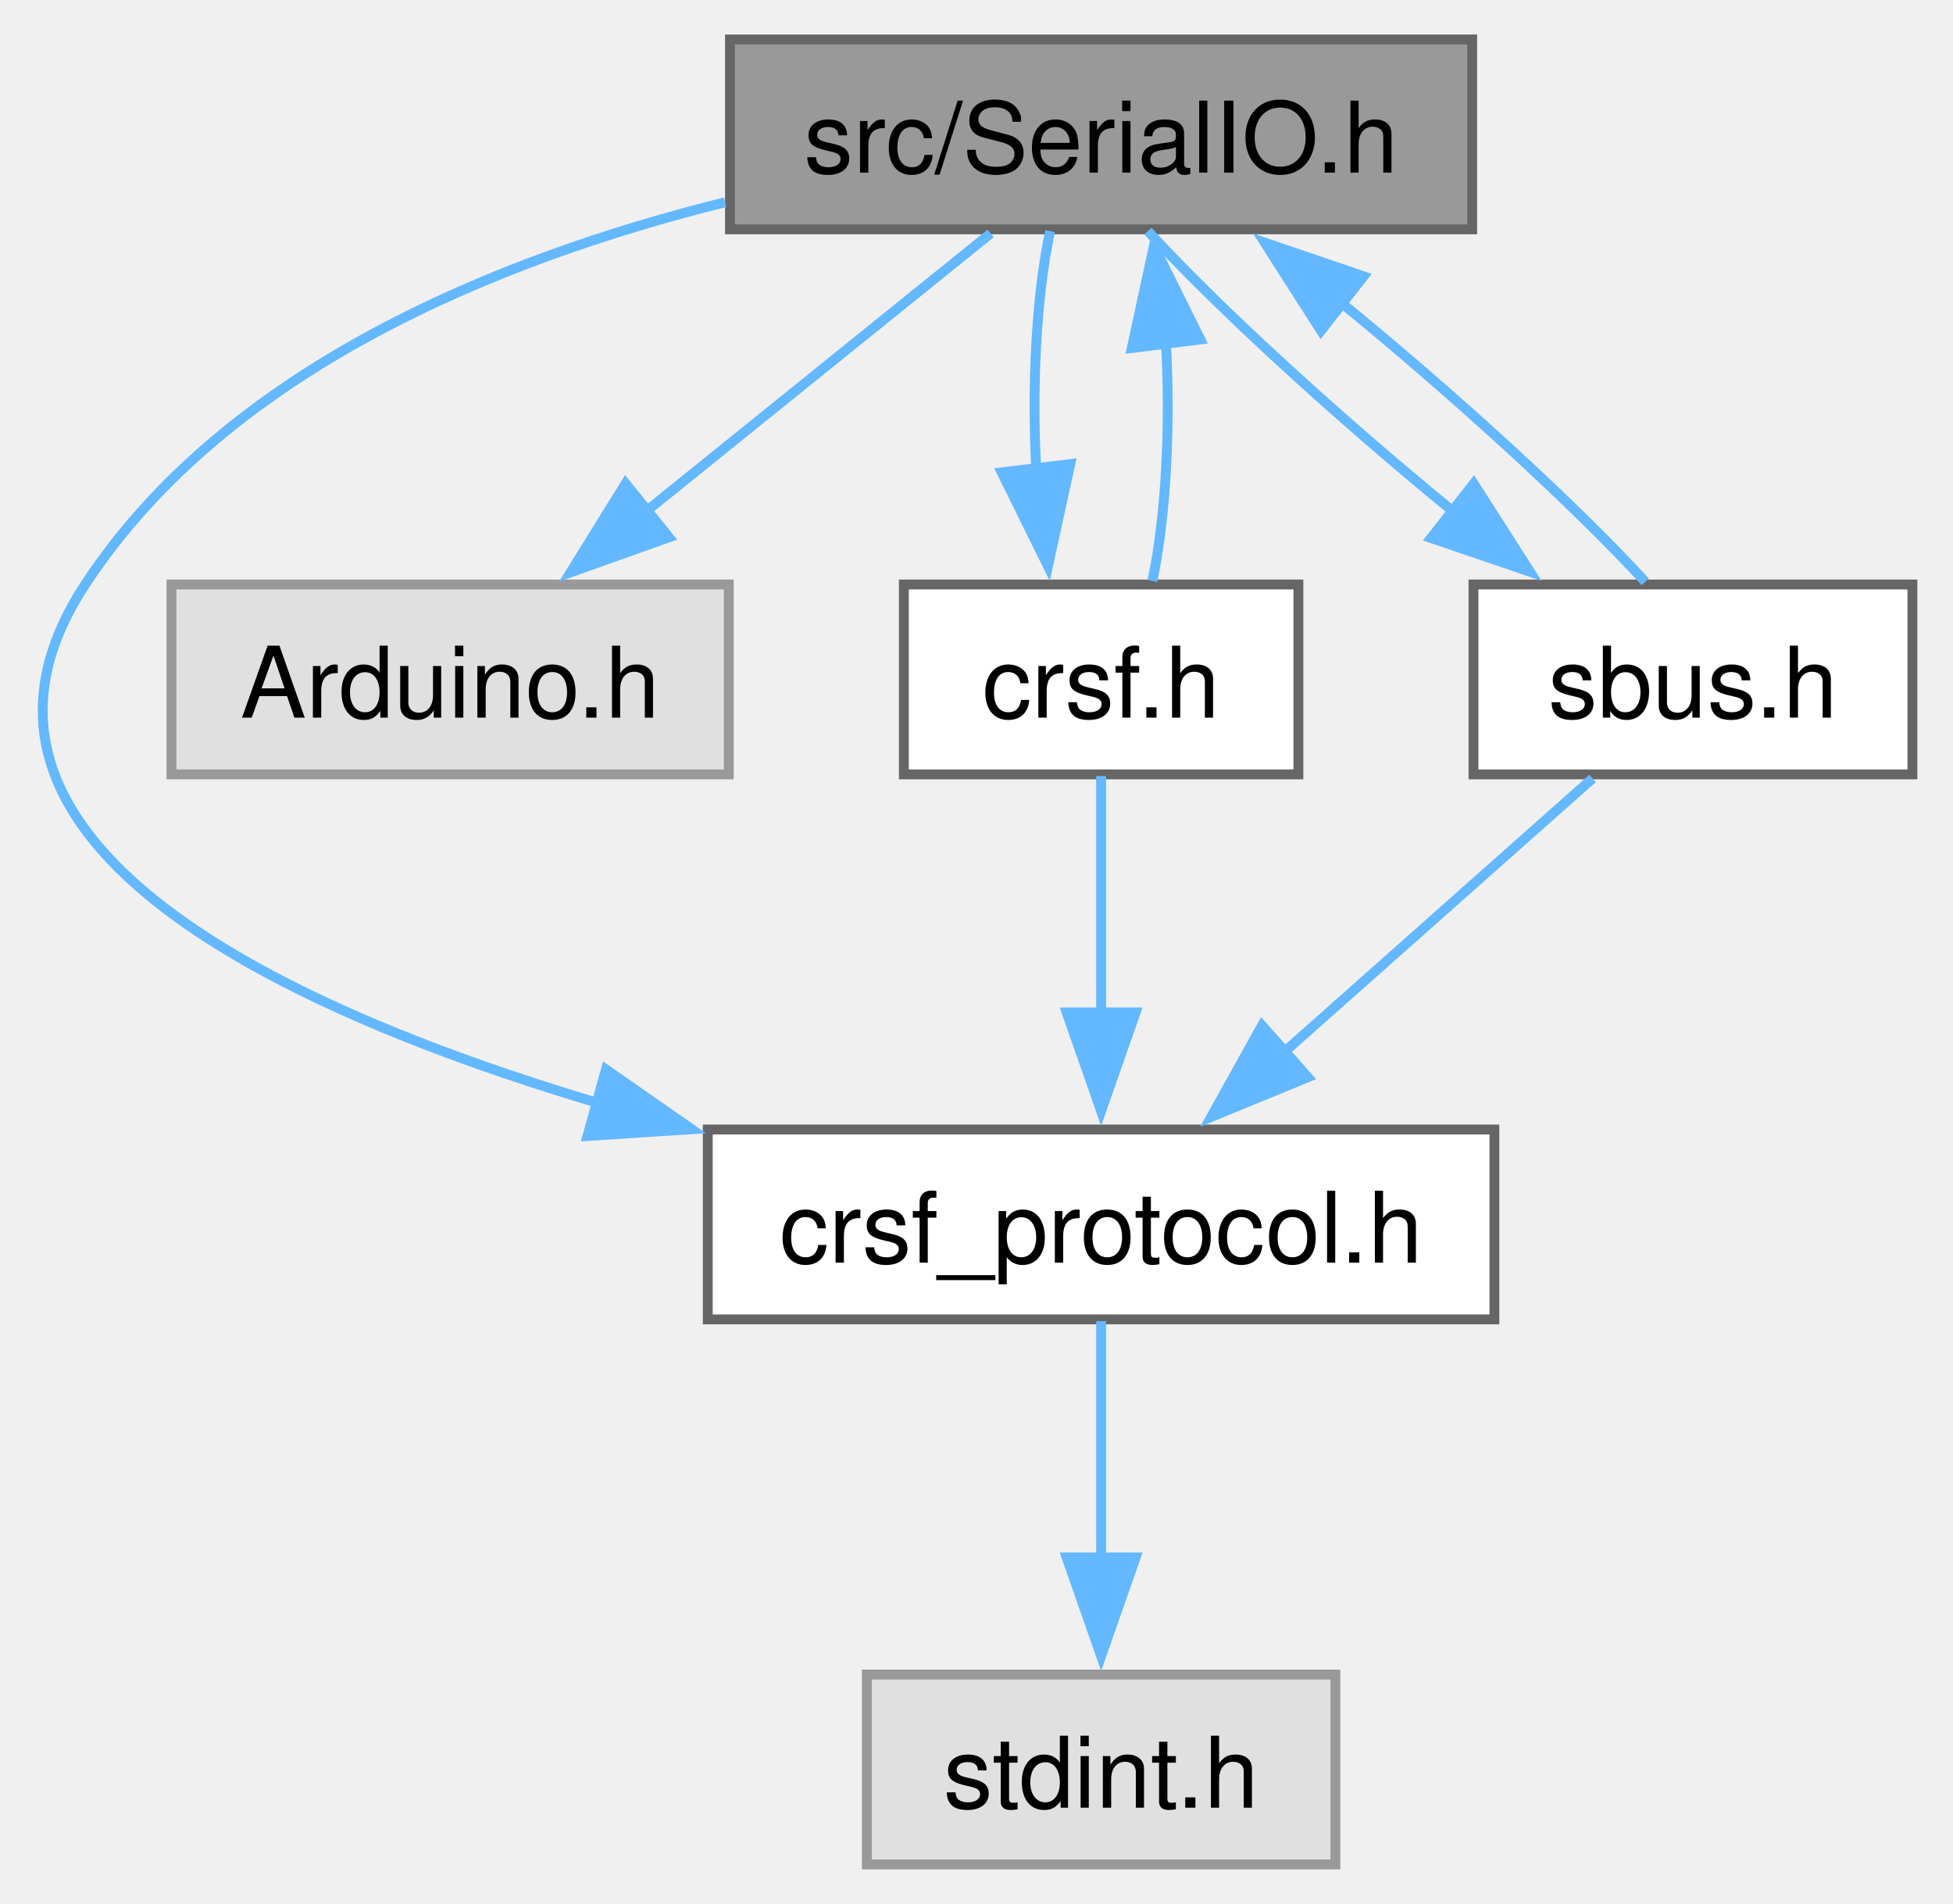
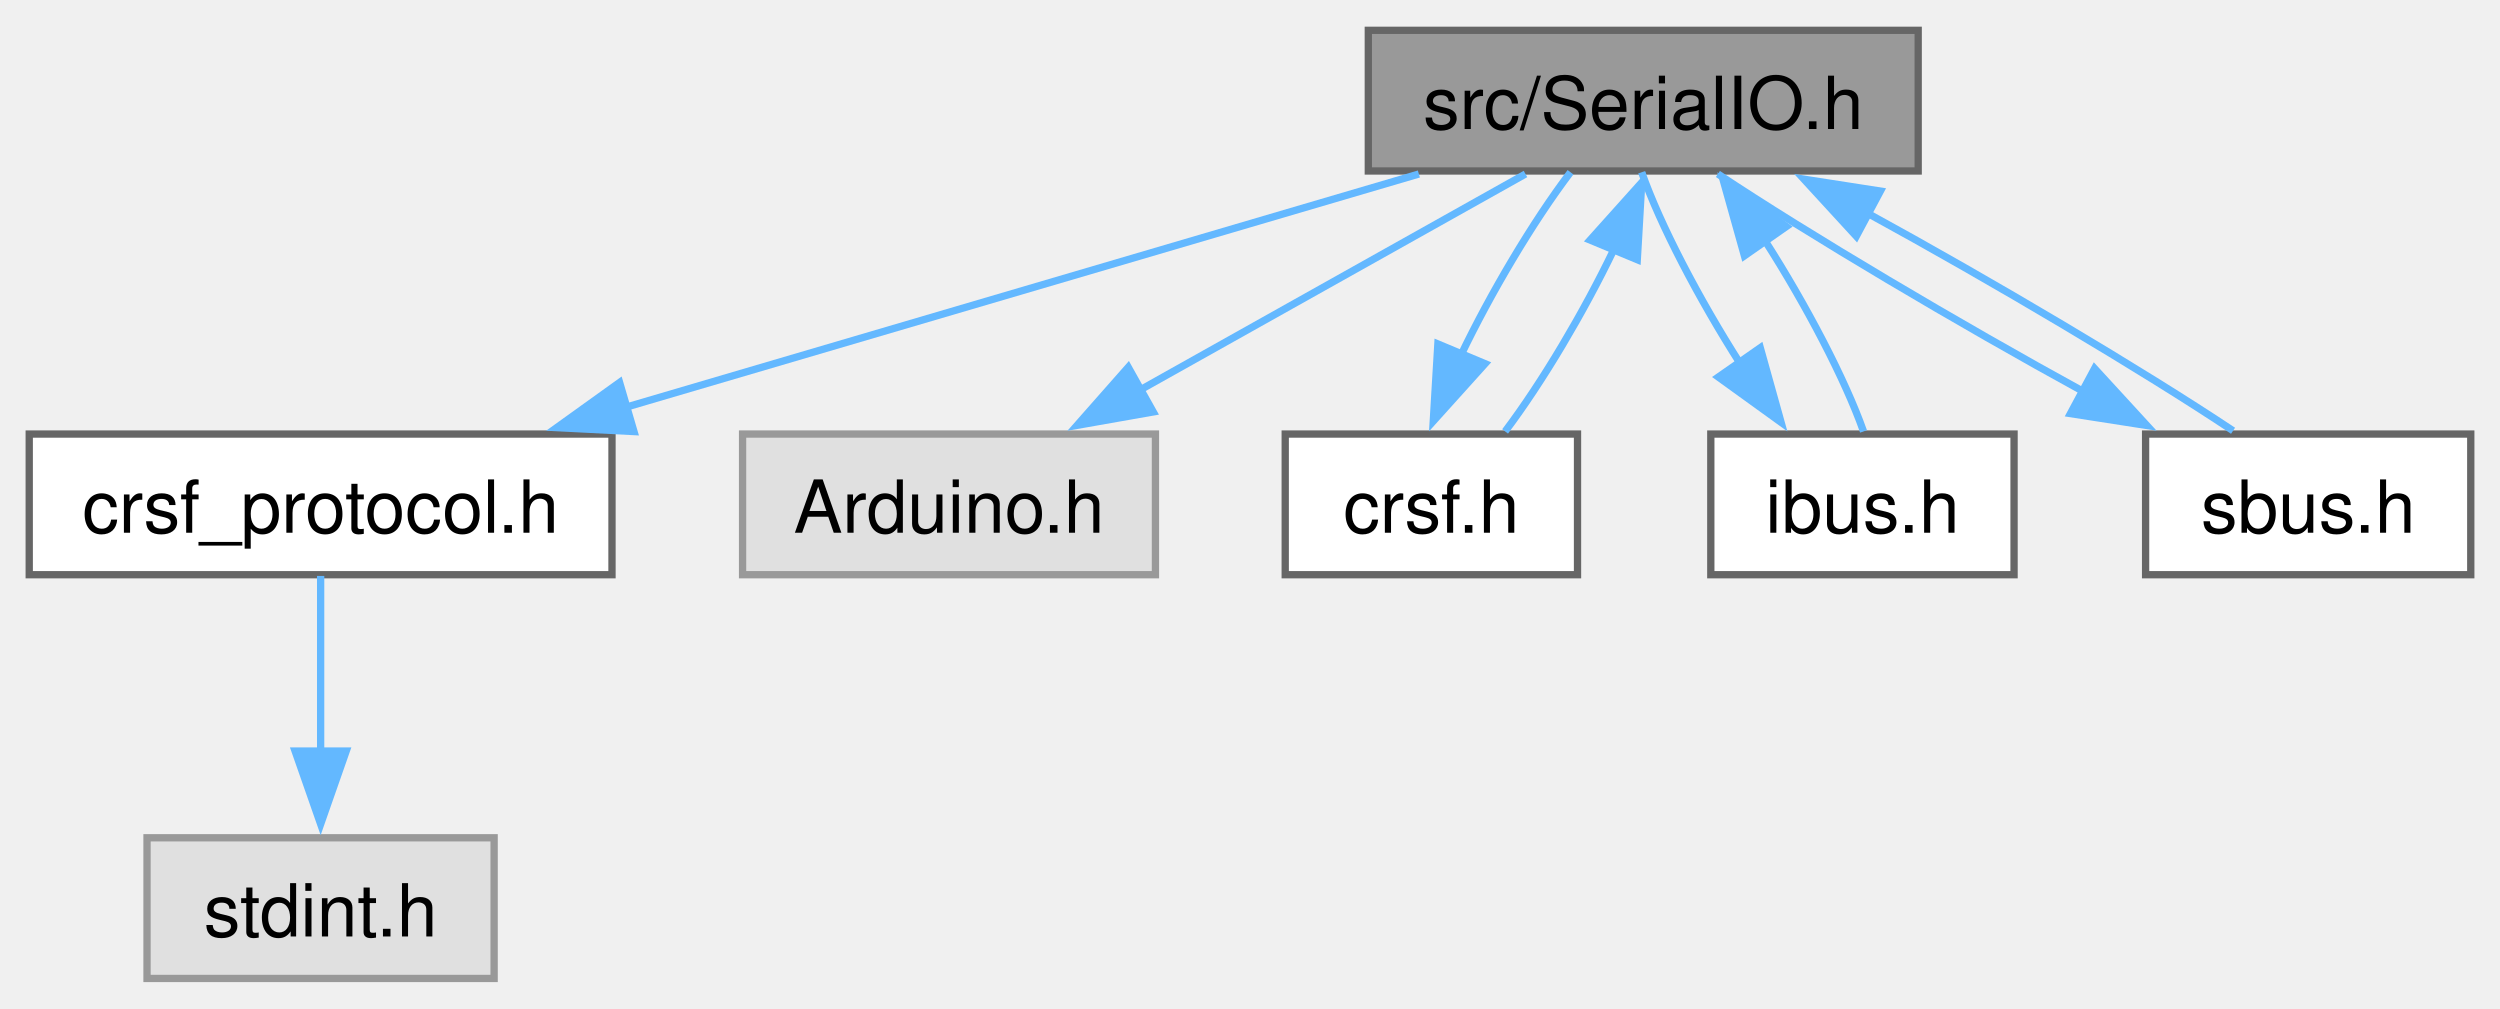
- <svg xmlns="http://www.w3.org/2000/svg" xmlns:xlink="http://www.w3.org/1999/xlink" width="198pt" height="193pt" viewBox="0.00 0.00 197.77 193.00">
-   <g id="graph0" class="graph" transform="scale(1 1) rotate(0) translate(4 189)">
+ <svg xmlns="http://www.w3.org/2000/svg" xmlns:xlink="http://www.w3.org/1999/xlink" width="342pt" height="138pt" viewBox="0.00 0.00 342.12 137.75">
+   <g id="graph0" class="graph" transform="scale(1 1) rotate(0) translate(4 133.75)">
    <g id="Node000001" class="node">
      <g id="a_Node000001">
        <a xlink:title="Header file for serial input/output (IO) functionality.">
-           <polygon fill="#999999" stroke="#666666" points="145.14,-185 69.89,-185 69.89,-165.75 145.14,-165.75 145.14,-185" />
-           <text text-anchor="middle" x="107.52" y="-171.5" font-family="Helvetica,sans-Serif" font-size="10.00">src/SerialIO.h</text>
+           <polygon fill="#999999" stroke="#666666" points="258.5,-129.75 183.25,-129.75 183.25,-110.5 258.5,-110.5 258.5,-129.75" />
+           <text text-anchor="middle" x="220.88" y="-116.25" font-family="Helvetica,sans-Serif" font-size="10.00">src/SerialIO.h</text>
        </a>
      </g>
    </g>
    <g id="Node000002" class="node">
      <g id="a_Node000002">
        <a xlink:href="crsf__protocol_8h.html" target="_top" xlink:title="Header file for the CRSF protocol implementation.">
-           <polygon fill="white" stroke="#666666" points="147.39,-74.5 67.64,-74.5 67.64,-55.25 147.39,-55.25 147.39,-74.5" />
-           <text text-anchor="middle" x="107.52" y="-61" font-family="Helvetica,sans-Serif" font-size="10.00">crsf_protocol.h</text>
+           <polygon fill="white" stroke="#666666" points="79.75,-74.5 0,-74.5 0,-55.25 79.75,-55.25 79.75,-74.5" />
+           <text text-anchor="middle" x="39.88" y="-61" font-family="Helvetica,sans-Serif" font-size="10.00">crsf_protocol.h</text>
        </a>
      </g>
    </g>
    <g id="edge1_Node000001_Node000002" class="edge">
      <g id="a_edge1_Node000001_Node000002">
        <a xlink:title=" ">
-           <path fill="none" stroke="#63b8ff" d="M69.4,-168.5C46.4,-162.78 18.85,-151.58 4.52,-129.75 -12.21,-104.28 22.96,-87.18 56.65,-77.14" />
-           <polygon fill="#63b8ff" stroke="#63b8ff" points="57.32,-80.59 66.01,-74.53 55.44,-73.84 57.32,-80.59" />
+           <path fill="none" stroke="#63b8ff" d="M190.17,-110.09C160.27,-101.29 114.6,-87.86 81.45,-78.11" />
+           <polygon fill="#63b8ff" stroke="#63b8ff" points="82.76,-74.84 72.18,-75.38 80.79,-81.56 82.76,-74.84" />
        </a>
      </g>
    </g>
    <g id="Node000004" class="node">
      <g id="a_Node000004">
        <a xlink:title=" ">
-           <polygon fill="#e0e0e0" stroke="#999999" points="69.77,-129.75 13.27,-129.75 13.27,-110.5 69.77,-110.5 69.77,-129.75" />
-           <text text-anchor="middle" x="41.52" y="-116.25" font-family="Helvetica,sans-Serif" font-size="10.00">Arduino.h</text>
+           <polygon fill="#e0e0e0" stroke="#999999" points="154.12,-74.5 97.62,-74.5 97.62,-55.25 154.12,-55.25 154.12,-74.5" />
+           <text text-anchor="middle" x="125.88" y="-61" font-family="Helvetica,sans-Serif" font-size="10.00">Arduino.h</text>
        </a>
      </g>
    </g>
    <g id="edge3_Node000001_Node000004" class="edge">
      <g id="a_edge3_Node000001_Node000004">
        <a xlink:title=" ">
-           <path fill="none" stroke="#63b8ff" d="M96.32,-165.34C86.78,-157.65 72.84,-146.4 61.41,-137.18" />
-           <polygon fill="#63b8ff" stroke="#63b8ff" points="63.71,-134.53 53.73,-130.98 59.31,-139.98 63.71,-134.53" />
+           <path fill="none" stroke="#63b8ff" d="M204.76,-110.09C190.29,-101.98 168.8,-89.93 151.89,-80.46" />
+           <polygon fill="#63b8ff" stroke="#63b8ff" points="153.82,-77.53 143.39,-75.69 150.4,-83.64 153.82,-77.53" />
        </a>
      </g>
    </g>
    <g id="Node000005" class="node">
      <g id="a_Node000005">
        <a xlink:href="crsf_8h.html" target="_top" xlink:title="Header file for the CRSF protocol implementation.">
-           <polygon fill="white" stroke="#666666" points="127.52,-129.75 87.52,-129.75 87.52,-110.5 127.52,-110.5 127.52,-129.75" />
-           <text text-anchor="middle" x="107.52" y="-116.25" font-family="Helvetica,sans-Serif" font-size="10.00">crsf.h</text>
+           <polygon fill="white" stroke="#666666" points="211.88,-74.5 171.88,-74.5 171.88,-55.25 211.88,-55.25 211.88,-74.5" />
+           <text text-anchor="middle" x="191.88" y="-61" font-family="Helvetica,sans-Serif" font-size="10.00">crsf.h</text>
        </a>
      </g>
    </g>
    <g id="edge4_Node000001_Node000005" class="edge">
      <g id="a_edge4_Node000001_Node000005">
        <a xlink:title=" ">
-           <path fill="none" stroke="#63b8ff" d="M102.35,-165.58C100.94,-158.99 100.47,-149.71 100.95,-141.32" />
-           <polygon fill="#63b8ff" stroke="#63b8ff" points="104.39,-141.96 102.13,-131.61 97.44,-141.12 104.39,-141.96" />
+           <path fill="none" stroke="#63b8ff" d="M210.92,-110.33C205.75,-103.51 200.01,-93.81 195.88,-85.2" />
+           <polygon fill="#63b8ff" stroke="#63b8ff" points="199.23,-84.13 192.14,-76.26 192.77,-86.83 199.23,-84.13" />
        </a>
      </g>
    </g>
    <g id="Node000006" class="node">
      <g id="a_Node000006">
-         <a xlink:href="sbus_8h.html" target="_top" xlink:title="Header file for the SBUS protocol implementation.">
-           <polygon fill="white" stroke="#666666" points="189.77,-129.75 145.27,-129.75 145.27,-110.5 189.77,-110.5 189.77,-129.75" />
-           <text text-anchor="middle" x="167.52" y="-116.25" font-family="Helvetica,sans-Serif" font-size="10.00">sbus.h</text>
+         <a xlink:href="ibus_8h.html" target="_top" xlink:title="Header file for the Ibus protocol implementation.">
+           <polygon fill="white" stroke="#666666" points="271.62,-74.5 230.12,-74.5 230.12,-55.25 271.62,-55.25 271.62,-74.5" />
+           <text text-anchor="middle" x="250.88" y="-61" font-family="Helvetica,sans-Serif" font-size="10.00">ibus.h</text>
        </a>
      </g>
    </g>
-     <g id="edge7_Node000001_Node000006" class="edge">
-       <g id="a_edge7_Node000001_Node000006">
+     <g id="edge6_Node000001_Node000006" class="edge">
+       <g id="a_edge6_Node000001_Node000006">
        <a xlink:title=" ">
-           <path fill="none" stroke="#63b8ff" d="M112.26,-165.58C119.32,-157.84 131.88,-146.39 143.35,-137.04" />
-           <polygon fill="#63b8ff" stroke="#63b8ff" points="145.29,-139.97 151,-131.04 140.97,-134.46 145.29,-139.97" />
+           <path fill="none" stroke="#63b8ff" d="M220.66,-110.33C223.15,-103.21 228.52,-92.93 234.2,-84.05" />
+           <polygon fill="#63b8ff" stroke="#63b8ff" points="236.89,-86.31 239.74,-76.1 231.15,-82.3 236.89,-86.31" />
+         </a>
+       </g>
+     </g>
+     <g id="Node000007" class="node">
+       <g id="a_Node000007">
+         <a xlink:href="sbus_8h.html" target="_top" xlink:title="Header file for the SBUS protocol implementation.">
+           <polygon fill="white" stroke="#666666" points="334.12,-74.5 289.62,-74.5 289.62,-55.25 334.12,-55.25 334.12,-74.5" />
+           <text text-anchor="middle" x="311.88" y="-61" font-family="Helvetica,sans-Serif" font-size="10.00">sbus.h</text>
+         </a>
+       </g>
+     </g>
+     <g id="edge8_Node000001_Node000007" class="edge">
+       <g id="a_edge8_Node000001_Node000007">
+         <a xlink:title=" ">
+           <path fill="none" stroke="#63b8ff" d="M231.09,-110.09C243.38,-101.91 263.95,-89.71 281.34,-80.19" />
+           <polygon fill="#63b8ff" stroke="#63b8ff" points="282.64,-83.47 289.8,-75.67 279.33,-77.3 282.64,-83.47" />
        </a>
      </g>
    </g>
    <g id="Node000003" class="node">
      <g id="a_Node000003">
        <a xlink:title=" ">
-           <polygon fill="#e0e0e0" stroke="#999999" points="131.27,-19.25 83.77,-19.25 83.77,0 131.27,0 131.27,-19.25" />
-           <text text-anchor="middle" x="107.52" y="-5.75" font-family="Helvetica,sans-Serif" font-size="10.00">stdint.h</text>
+           <polygon fill="#e0e0e0" stroke="#999999" points="63.62,-19.25 16.12,-19.25 16.12,0 63.62,0 63.62,-19.25" />
+           <text text-anchor="middle" x="39.88" y="-5.75" font-family="Helvetica,sans-Serif" font-size="10.00">stdint.h</text>
        </a>
      </g>
    </g>
    <g id="edge2_Node000002_Node000003" class="edge">
      <g id="a_edge2_Node000002_Node000003">
        <a xlink:title=" ">
-           <path fill="none" stroke="#63b8ff" d="M107.52,-55.08C107.52,-48.57 107.52,-39.42 107.52,-31.12" />
-           <polygon fill="#63b8ff" stroke="#63b8ff" points="111.02,-31.12 107.52,-21.12 104.02,-31.12 111.02,-31.12" />
+           <path fill="none" stroke="#63b8ff" d="M39.88,-55.08C39.88,-48.57 39.88,-39.42 39.88,-31.12" />
+           <polygon fill="#63b8ff" stroke="#63b8ff" points="43.38,-31.12 39.88,-21.12 36.38,-31.12 43.38,-31.12" />
        </a>
      </g>
    </g>
    <g id="edge5_Node000005_Node000001" class="edge">
      <g id="a_edge5_Node000005_Node000001">
        <a xlink:title=" ">
-           <path fill="none" stroke="#63b8ff" d="M112.72,-130.11C114.12,-136.75 114.57,-146.05 114.08,-154.42" />
-           <polygon fill="#63b8ff" stroke="#63b8ff" points="110.63,-153.72 112.87,-164.08 117.58,-154.59 110.63,-153.72" />
+           <path fill="none" stroke="#63b8ff" d="M201.97,-74.86C207.1,-81.65 212.76,-91.24 216.85,-99.75" />
+           <polygon fill="#63b8ff" stroke="#63b8ff" points="213.6,-101.05 220.67,-108.93 220.06,-98.36 213.6,-101.05" />
        </a>
      </g>
    </g>
-     <g id="edge6_Node000005_Node000002" class="edge">
-       <g id="a_edge6_Node000005_Node000002">
+     <g id="edge7_Node000006_Node000001" class="edge">
+       <g id="a_edge7_Node000006_Node000001">
        <a xlink:title=" ">
-           <path fill="none" stroke="#63b8ff" d="M107.52,-110.33C107.52,-103.82 107.52,-94.67 107.52,-86.37" />
-           <polygon fill="#63b8ff" stroke="#63b8ff" points="111.02,-86.37 107.52,-76.37 104.02,-86.37 111.02,-86.37" />
+           <path fill="none" stroke="#63b8ff" d="M251.02,-74.86C248.51,-81.96 243.2,-92.11 237.58,-100.9" />
+           <polygon fill="#63b8ff" stroke="#63b8ff" points="234.72,-98.89 231.86,-109.09 240.46,-102.9 234.72,-98.89" />
        </a>
      </g>
    </g>
-     <g id="edge8_Node000006_Node000001" class="edge">
-       <g id="a_edge8_Node000006_Node000001">
+     <g id="edge9_Node000007_Node000001" class="edge">
+       <g id="a_edge9_Node000007_Node000001">
        <a xlink:title=" ">
-           <path fill="none" stroke="#63b8ff" d="M162.68,-130.02C155.6,-137.76 143.12,-149.14 131.71,-158.44" />
-           <polygon fill="#63b8ff" stroke="#63b8ff" points="129.81,-155.48 124.1,-164.41 134.13,-160.99 129.81,-155.48" />
-         </a>
-       </g>
-     </g>
-     <g id="edge9_Node000006_Node000002" class="edge">
-       <g id="a_edge9_Node000006_Node000002">
-         <a xlink:title=" ">
-           <path fill="none" stroke="#63b8ff" d="M157.34,-110.09C148.75,-102.47 136.25,-91.37 125.91,-82.2" />
-           <polygon fill="#63b8ff" stroke="#63b8ff" points="128.48,-79.8 118.68,-75.78 123.83,-85.04 128.48,-79.8" />
+           <path fill="none" stroke="#63b8ff" d="M301.59,-74.95C289.28,-83.15 268.7,-95.36 251.31,-104.86" />
+           <polygon fill="#63b8ff" stroke="#63b8ff" points="250.03,-101.57 242.86,-109.38 253.33,-107.75 250.03,-101.57" />
        </a>
      </g>
    </g>
  </g>
</svg>
